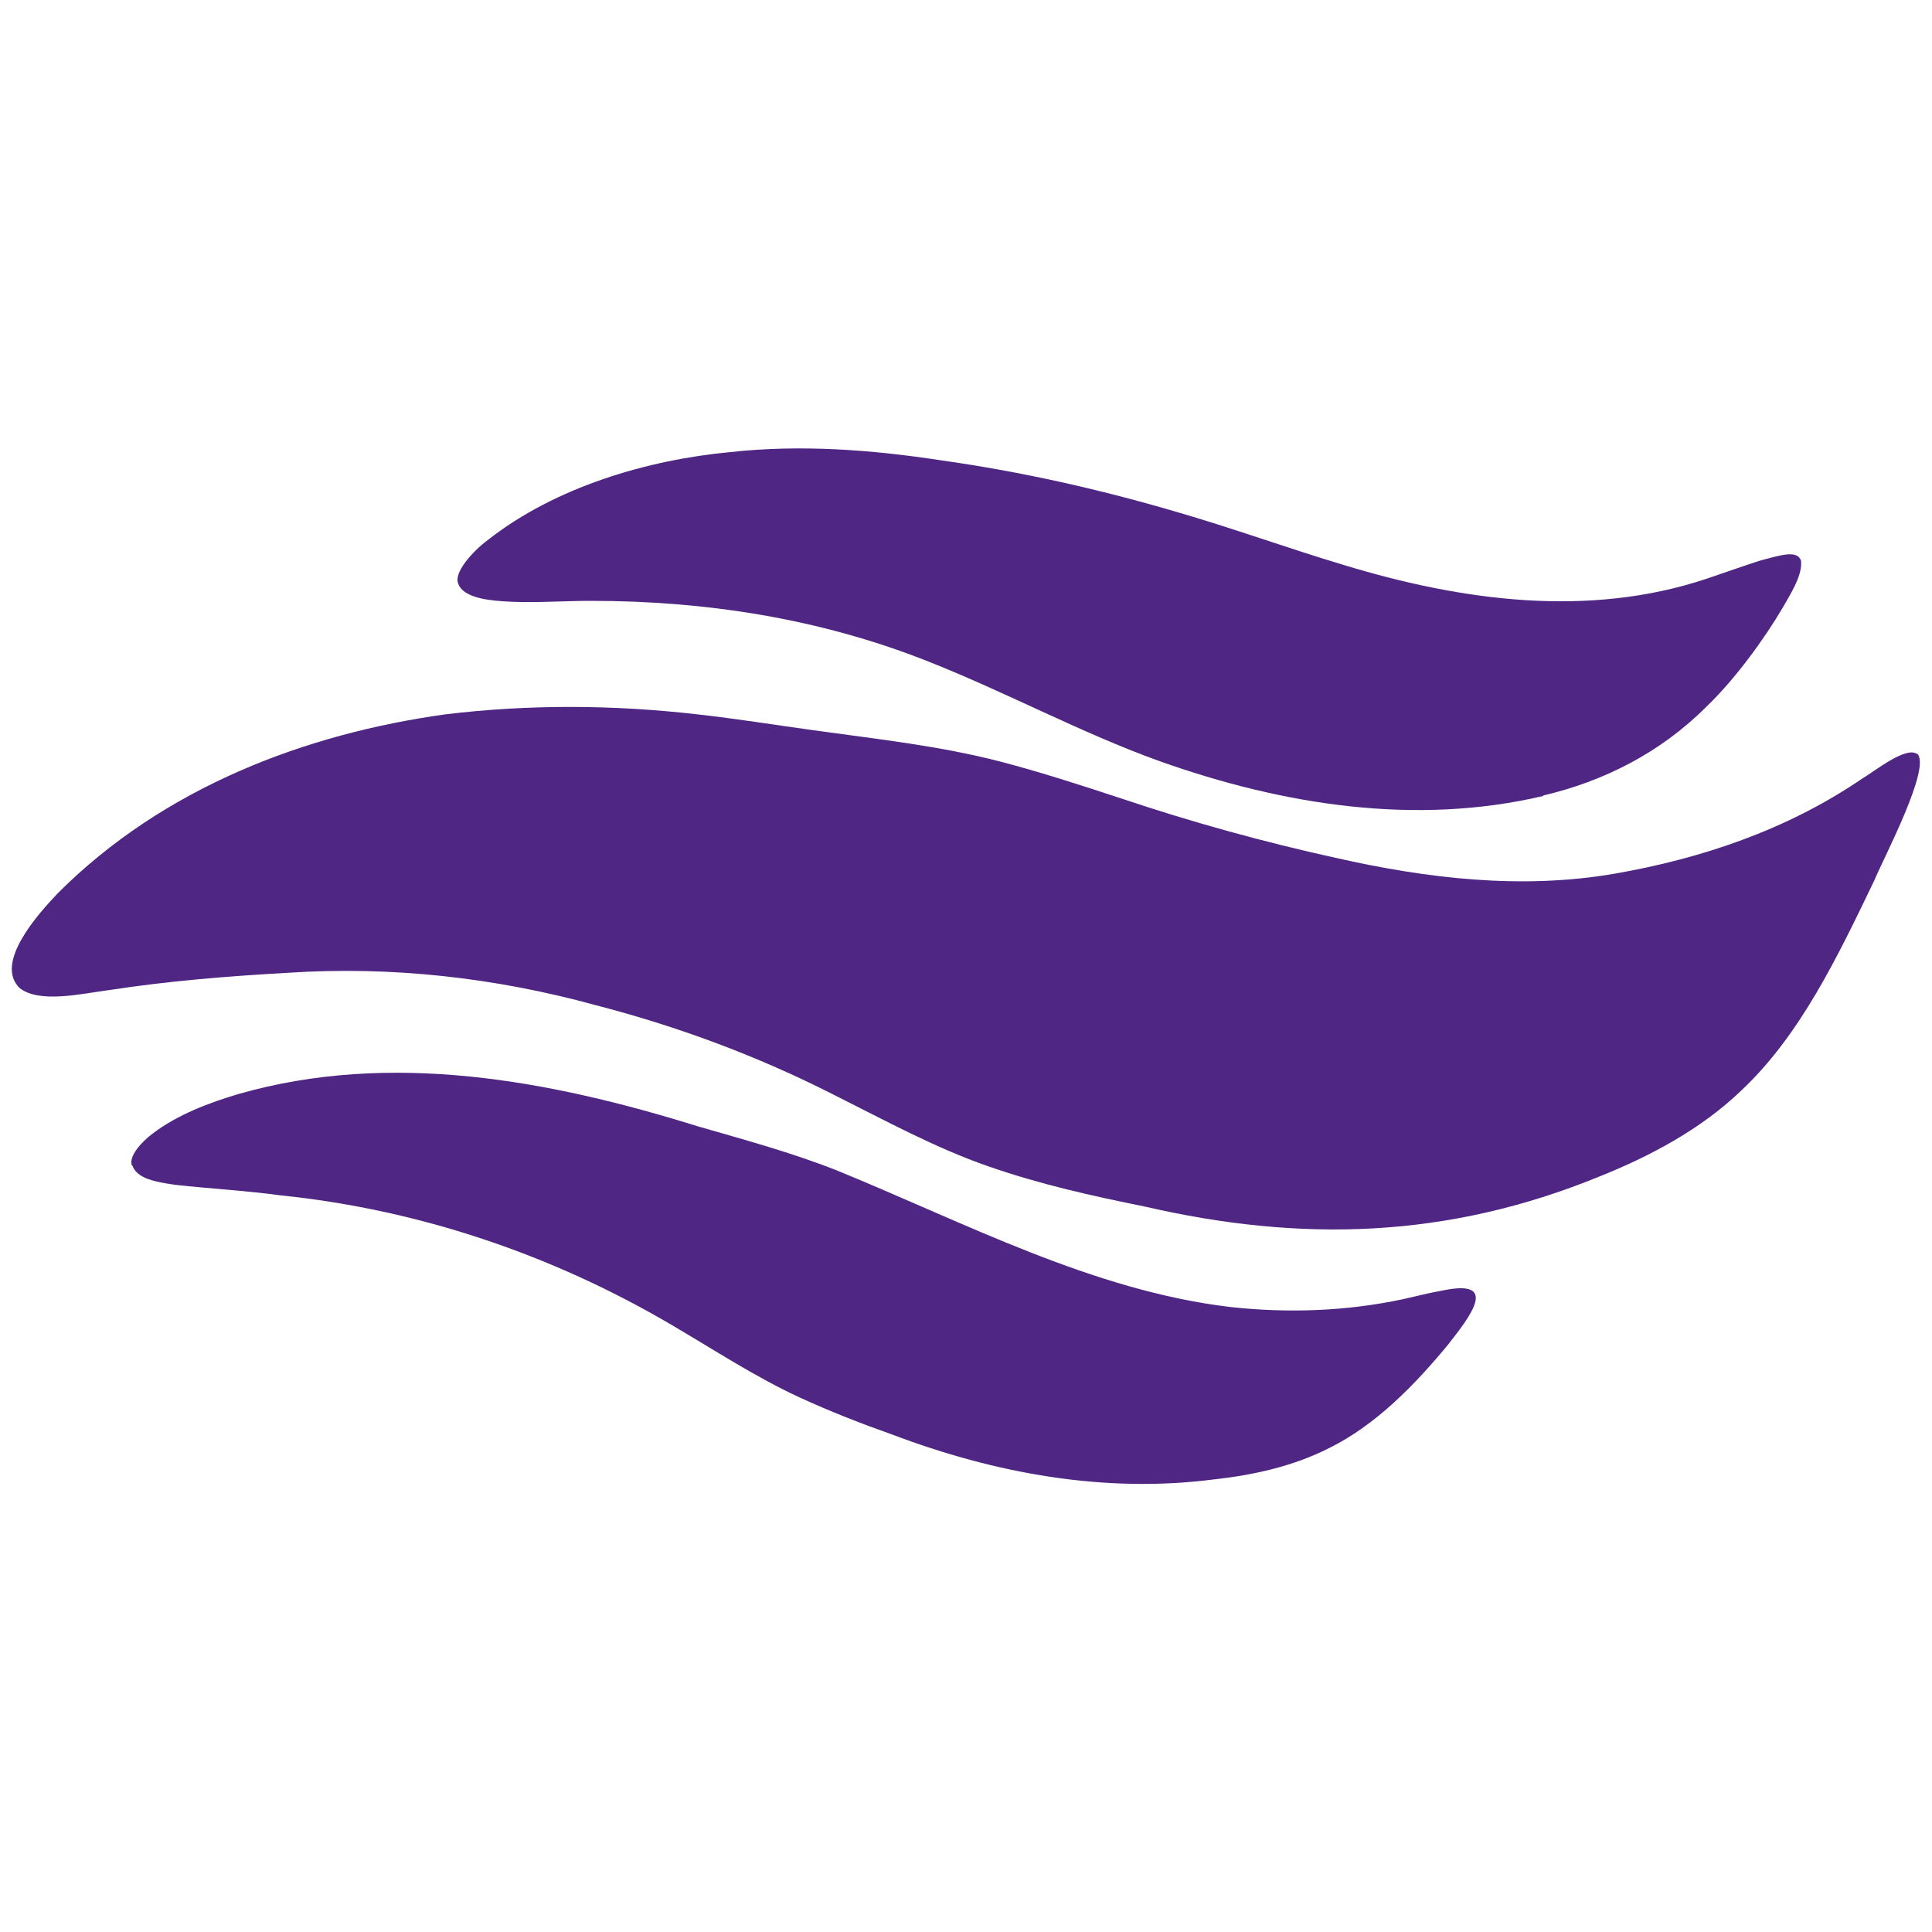
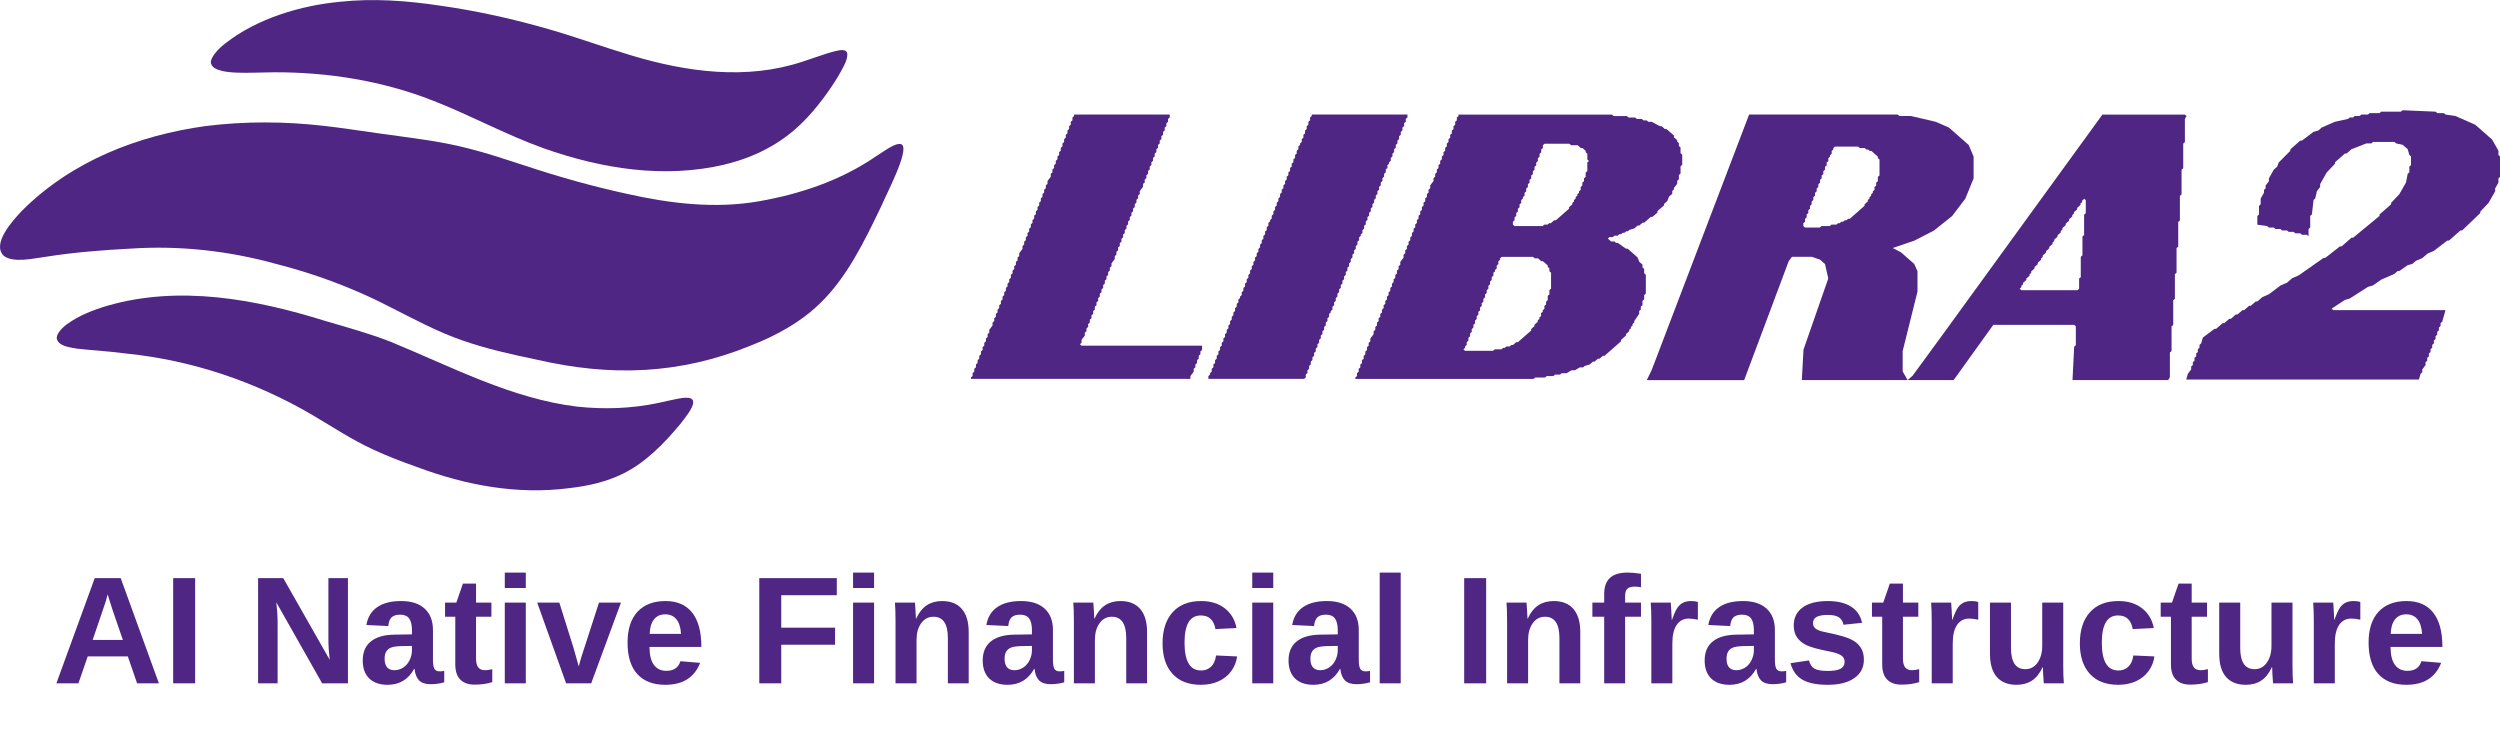
- <svg xmlns="http://www.w3.org/2000/svg" viewBox="0 0 40 40">
-   <rect width="40" height="40" fill="none" />
-   <path fill="#4f2683" d="M2.74 24.13c.1.28.49.34.88.4.73.08 1.47.12 2.2.22 2.82.29 5.59 1.21 8.1 2.69.87.51 1.72 1.07 2.63 1.49.63.29 1.27.54 1.92.77 2.14.81 4.4 1.22 6.66.93.82-.09 1.64-.27 2.39-.65.95-.47 1.75-1.28 2.46-2.14.47-.6 1.07-1.37-.12-1.12-.24.04-.55.12-.82.18-1.18.25-2.38.29-3.57.16-2.85-.34-5.48-1.74-8.15-2.83-.94-.37-1.9-.63-2.87-.91-3.08-.96-6.37-1.57-9.51-.67-.61.18-1.27.43-1.78.82-.23.17-.5.47-.43.66Z" />
-   <path fill="#4f2683" d="M39.69 15.61c-.23-.16-.84.33-1.15.52-1.56 1.06-3.33 1.65-5.12 1.96-1.92.33-3.87.1-5.77-.33-1.5-.33-2.98-.74-4.44-1.23-.82-.27-1.65-.54-2.49-.76-1.27-.33-2.58-.47-3.87-.65-.8-.11-1.6-.24-2.41-.33-1.74-.2-3.49-.21-5.22 0-2.88.4-5.82 1.5-8.02 3.7-.41.43-1.33 1.45-.79 1.97.42.32 1.29.11 1.84.04 1.23-.19 2.47-.29 3.72-.36 2.14-.14 4.28.1 6.36.67 1.7.44 3.35 1.05 4.94 1.86 1.06.53 2.1 1.1 3.2 1.48 1.06.37 2.14.61 3.23.83 3.25.75 6.28.66 9.41-.62 1.05-.42 2.11-.98 2.95-1.79 1.21-1.14 1.98-2.75 2.74-4.33.2-.48 1.2-2.37.89-2.64Z" />
-   <path fill="#4f2683" d="M31.95 16.47c1.24-.29 2.42-.88 3.37-1.83.6-.57 1.22-1.43 1.59-2.06.14-.25.39-.63.38-.92 0-.03 0-.07-.02-.09-.1-.17-.4-.08-.84.04-.31.1-.68.23-1.09.37-2.45.82-5.08.46-7.51-.28-1.17-.35-2.32-.77-3.5-1.11-1.6-.47-3.22-.83-4.85-1.06-1.44-.22-2.91-.33-4.36-.17-1.71.16-3.62.72-5.02 1.82-.31.23-.72.68-.61.91.05.14.21.24.47.3.18.04.4.06.66.07.52.02 1.08-.02 1.62-.02 2.35 0 4.71.36 6.94 1.24 1.63.64 3.19 1.49 4.83 2.08 2.56.91 5.3 1.34 7.94.72Z" />
+ <svg xmlns="http://www.w3.org/2000/svg" id="Layer_2" data-name="Layer 2" viewBox="0 0 450 133.35">
+   <defs>
+     <style>
+       .cls-1, .cls-2 {
+         fill: #4f2683;
+       }
+ 
+       .cls-2 {
+         font-family: Arial-BoldMT, Arial;
+         font-size: 27.51px;
+         font-weight: 700;
+       }
+     </style>
+   </defs>
+   <g id="Layer_1-2" data-name="Layer 1">
+     <g>
+       <g>
+         <path class="cls-1" d="M10.26,61.11c.43,1.15,2.02,1.39,3.62,1.65,3,.34,6.04.48,9.04.9,11.61,1.2,23.02,5,33.36,11.07,3.58,2.11,7.07,4.42,10.81,6.15,2.58,1.21,5.24,2.22,7.91,3.16,8.83,3.32,18.12,5.04,27.42,3.83,3.36-.38,6.75-1.11,9.84-2.67,3.92-1.96,7.19-5.27,10.15-8.82,1.95-2.48,4.41-5.63-.5-4.59-.97.18-2.25.49-3.36.73-4.84,1.03-9.79,1.2-14.68.67-11.74-1.41-22.58-7.16-33.55-11.67-3.87-1.51-7.84-2.59-11.8-3.76-12.66-3.94-26.21-6.45-39.15-2.74-2.52.74-5.21,1.78-7.34,3.36-.95.68-2.07,1.93-1.77,2.72h0Z" />
+         <path class="cls-1" d="M162.37,26.04c-.94-.65-3.46,1.36-4.72,2.12-6.41,4.38-13.72,6.79-21.08,8.08-7.9,1.37-15.95.4-23.77-1.36-6.16-1.34-12.26-3.06-18.28-5.06-3.4-1.1-6.78-2.24-10.23-3.11-5.24-1.36-10.63-1.92-15.94-2.68-3.3-.46-6.59-.98-9.91-1.36-7.16-.83-14.37-.87-21.49.03-11.86,1.64-23.94,6.17-33,15.24-1.69,1.78-5.49,5.96-3.27,8.11,1.74,1.34,5.32.46,7.57.17,5.08-.8,10.18-1.21,15.3-1.47,8.8-.59,17.62.4,26.17,2.76,6.99,1.79,13.81,4.31,20.33,7.67,4.34,2.19,8.63,4.53,13.19,6.1,4.35,1.52,8.82,2.51,13.29,3.44,13.38,3.1,25.84,2.72,38.74-2.57,4.34-1.72,8.67-4.02,12.17-7.39,4.97-4.71,8.16-11.32,11.28-17.84.83-1.99,4.94-9.75,3.65-10.87h0Z" />
+         <path class="cls-1" d="M130.53,29.58c5.09-1.21,9.98-3.61,13.89-7.52,2.45-2.37,5.01-5.89,6.54-8.48.56-1.04,1.59-2.6,1.56-3.79,0-.14-.03-.27-.09-.39-.4-.7-1.63-.34-3.45.18-1.27.39-2.81.97-4.5,1.51-10.08,3.36-20.9,1.89-30.92-1.14-4.83-1.44-9.56-3.18-14.39-4.58-6.57-1.92-13.26-3.41-19.99-4.36-5.95-.89-11.98-1.34-17.97-.69-7.05.66-14.9,2.98-20.66,7.49-1.28.96-2.96,2.79-2.53,3.73.2.57.87.98,1.95,1.23.74.17,1.66.27,2.71.31,2.14.08,4.46-.06,6.66-.07,9.67-.02,19.4,1.5,28.56,5.09,6.73,2.62,13.12,6.14,19.9,8.57,10.52,3.73,21.81,5.52,32.69,2.94" />
+       </g>
+       <g id="LIBRA2_combined" data-name="LIBRA2 combined">
+         <path class="cls-1" d="M296.42,68.42h17.53l8.02-21.42.59-.78h3.56l1.49.52.89.78.59,2.61-4.46,12.8-.3,5.48h27.33l7.13-9.93h14.56l.3.26v3.4l-.3.26-.3,6.01h17.23l.3-.52v-4.44l.3-.26v-4.44l.3-.26v-4.44l.3-.26v-4.44l.3-.26v-4.44l.3-.26v-4.44l.3-.26v-4.44l.3-.26v-4.44l.3-.26v-4.44l.3-.26v-4.18l.3-.52-.3-.26h-14.85l-28.82,39.7-5.35,7.31-.89.78-.89-1.57v-3.66l2.67-10.71v-3.66l-.59-1.31-2.38-2.09-1.49-.78,3.86-1.31,3.56-1.83,3.27-2.61,2.38-3.13,1.49-3.66v-3.92l-.89-2.09-3.56-3.13-2.38-1.04-4.46-1.04h-2.08l-.3-.26h-26.74l-17.53,45.97-.89,1.83ZM375.14,35.77l.3.26v2.35l-.3.26v3.66l-.3.26v3.4l-.3.26v3.66l-.3.26v1.83l-.3.26h-10.1l-.3-.26.3-.26v-.26l.3-.26v-.26l.59-.52v-.26l.59-.52v-.26l.3-.26v-.26l.59-.52v-.26l.59-.52v-.26l.59-.52v-.26l.3-.26v-.26l.59-.52v-.26l.59-.52v-.26l.59-.52v-.26l.3-.26v-.26l.59-.52v-.26l.59-.52v-.26l.3-.26v-.26l.59-.52v-.26l.59-.52v-.26l.59-.52v-.26l.3-.26v-.26l.59-.52v-.26l.59-.52v-.26l.3-.26v-.26l.3-.26ZM336.82,27.15l1.19,1.04v.26l.3.26v2.87l-.3.26v.78l-.3.26v.52l-.3.26v.52l-.3.26v.26l-.3.26v.26l-.3.26v.26l-.3.26v.26l-.59.52v.26l-2.67,2.35h-.3l-.3.26h-.3l-.3.26h-.3l-.3.26h-.3l-.3.26h-.89l-.3.26h-1.49l-.3.26h-2.67l-.3-.26v-.52l.3-.26v-.52l.3-.26v-.52l.3-.26v-.52l.3-.26v-.52l.3-.26v-.52l.3-.26v-.52l.3-.26v-.52l.3-.26v-.52l.3-.26v-.52l.3-.26v-.52l.3-.26v-.52l.3-.26v-.52l.3-.26v-.52l.3-.26v-.52l.3-.26v-.52l.3-.26v-.26l.3-.26v-.52l.3-.26v-.26l.3-.26h4.16l.3.26h.89l.3.26h.3l.3.26h.3Z" />
+         <path class="cls-1" d="M301.47,24.54l-1.49-1.31h-.3l-.59-.52h-.3l-1.49-.78h-.59l-.3-.26h-.59l-.3-.26h-.89l-.3-.26h-1.19l-.3-.26h-2.38l-.3-.26h-27.63v.26l-.3.26v.52l-.3.26v.52l-.3.26v.52l-.3.26v.52l-.3.26v.52l-.3.26v.52l-.3.26v.52l-.3.26v.52l-.3.26v.52l-.3.26v.52l-.3.26v.52l-.3.26v.52l-.3.26v.52l-.3.26v.52l-.3.26v.52l-.59.78v.52l-.3.26v.52l-.3.26v.52l-.3.26v.52l-.3.26v.52l-.3.26v.52l-.3.26v.52l-.3.26v.52l-.3.26v.52l-.3.26v.52l-.3.26v.52l-.3.26v.52l-.3.26v.52l-.3.26v.52l-.3.26v.52l-.3.26v.52l-.3.26v.52l-.59.78v.52l-.3.26v.52l-.3.26v.52l-.3.26v.52l-.3.26v.52l-.3.26v.52l-.3.26v.52l-.3.26v.52l-.3.26v.52l-.3.26v.52l-.3.26v.52l-.3.26v.52l-.3.26v.52l-.3.26v.52l-.3.26v.52l-.3.26v.52l-.3.26v.52l-.59.78v.52l-.3.26v.52l-.3.26v.52l-.3.26v.52l-.3.26v.52l-.3.26v.52l-.3.26v.52l-.3.26v.52l-.3.26v.52l-.3.26v.26h32.08l.3-.26h1.78l.3-.26h1.19l.3-.26h.89l.3-.26h.89l.89-.52h.59l.89-.52h.59l.3-.26.89-.26.59-.52h.3l.59-.52h.3l.59-.52h.3l2.97-2.61v-.26l.89-.78v-.26l.59-.52v-.26l.3-.26v-.26l.3-.26v-.26l.3-.26v-.26l.89-1.31v-.52l.3-.26v-.52l.3-.26v-.78l.3-.26v-.78l.3-.26v-3.4l-.3-.26v-.78l-.3-.26v-.52l-.59-.52-.3-.78-1.78-1.57h-.3l-1.49-1.04h-.3l-.3-.26h-.59l-.59-.52.3-.26h.59l.3-.26h.59l.3-.26h.3l.3-.26h.3l.3-.26h.3l.3-.26.89-.26.59-.52h.3l.59-.52h.3l1.19-1.04h.3l.89-.78v-.26l1.19-1.04v-.26l.59-.52.3-.78.59-.52v-.52l.3-.26v-.26l.59-.78v-.52l.3-.26v-.78l.3-.26v-1.31l.3-.26v-1.83l-.3-.26v-1.04l-.3-.26v-.52l-.3-.26v-.26l-.59-.52v-.26ZM277.7,47l.89.78v.26l.3.26v.52l.3.26v2.87l-.3.26v.78l-.3.26v.78l-.3.26v.52l-.3.26v.52l-.3.26v.26l-.3.26v.52l-.3.26v.26l-.3.26v.26l-.59.52v.26l-.59.52v.26l-2.38,2.09h-.3l-.59.52h-.3l-.3.26h-.59l-.3.26h-.3l-.3.26h-1.19l-.3.26h-5.05l-.3-.26.3-.26v-.26l.3-.26v-.52l.3-.26v-.52l.3-.26v-.52l.3-.26v-.52l.3-.26v-.52l.3-.26v-.52l.3-.26v-.52l.3-.26v-.52l.3-.26v-.52l.3-.26v-.52l.3-.26v-.52l.3-.26v-.52l.3-.26v-.52l.3-.26v-.52l.3-.26v-.52l.3-.26v-.52l.3-.26v-.52l.3-.26v-.26l.3-.26v-.52l.3-.26v-.52l.3-.26v-.26l.3-.26h5.64l.3.26h.59l.59.52h.3ZM284.83,26.63l.59.52v.26l.3.26v1.04l.3.26-.3.26v1.57l-.3.26v.78l-.3.26v.52l-.3.26v.52l-.3.26v.52l-.3.26v.26l-.3.26v.26l-.3.26v.26l-.3.26v.26l-.3.26v.26l-.59.52v.26l-2.38,2.09h-.3l-.59.52h-.3l-.3.26h-.59l-.3.26h-5.05l-.3-.26v-.52l.3-.26v-.52l.3-.26v-.52l.3-.26v-.52l.3-.26v-.52l.3-.26v-.52l.3-.26v-.26l.3-.26v-.52l.3-.26v-.52l.3-.26v-.52l.3-.26v-.52l.3-.26v-.52l.3-.26v-.52l.3-.26v-.52l.3-.26v-.52l.3-.26v-.52l.3-.26v-.52l.3-.26v-.52l.3-.26v-.52l.3-.26h4.46l.3.26h1.19l.59.52h.3Z" />
+         <path class="cls-1" d="M253.34,20.62h-17.23v.26l-.3.26v.52l-.3.26v.52l-.3.26v.52l-.3.26v.52l-.3.26v.52l-.3.26v.52l-.3.26v.26l-.3.26v.52l-.3.26v.52l-.3.26v.52l-.3.26v.52l-.3.26v.52l-.3.26v.52l-.3.26v.52l-.3.26v.52l-.3.26v.52l-.3.26v.52l-.3.26v.52l-.3.26v.52l-.3.26v.52l-.3.26v.52l-.3.26v.52l-.3.26v.52l-.3.26v.52l-.3.26v.26l-.3.26v.52l-.3.26v.52l-.3.26v.52l-.3.26v.52l-.3.26v.52l-.3.26v.52l-.3.26v.52l-.3.26v.52l-.3.26v.52l-.3.26v.52l-.3.26v.52l-.3.26v.52l-.3.26v.52l-.3.26v.52l-.3.26v.52l-.3.26v.52l-.3.26v.52l-.3.26v.26l-.3.26v.52l-.3.26v.52l-.3.26v.52l-.3.26v.52l-.3.26v.52l-.3.26v.52l-.3.26v.52l-.3.26v.52l-.3.26v.52l-.3.26v.52l-.3.26v.52l-.3.26v.52l-.3.26v.52l-.3.26v.52l-.3.26v.52l-.3.26v.52l-.3.26v.52l-.3.26v.26l-.3.26v.52h17.23l.3-.26v-.52l.3-.26v-.52l.3-.26v-.52l.3-.26v-.52l.3-.26v-.52l.3-.26v-.52l.3-.26v-.52l.3-.26v-.52l.3-.26v-.52l.3-.26v-.52l.3-.26v-.52l.3-.26v-.52l.3-.26v-.52l.3-.26v-.52l.3-.26v-.52l.3-.26v-.26l.3-.26v-.52l.3-.26v-.52l.3-.26v-.52l.3-.26v-.52l.3-.26v-.52l.3-.26v-.52l.3-.26v-.52l.3-.26v-.52l.3-.26v-.52l.3-.26v-.52l.3-.26v-.52l.3-.26v-.52l.3-.26v-.52l.3-.26v-.52l.3-.26v-.52l.3-.26v-.52l.3-.26v-.52l.3-.26v-.26l.3-.26v-.52l.3-.26v-.52l.3-.26v-.52l.3-.26v-.52l.3-.26v-.52l.3-.26v-.52l.3-.26v-.52l.3-.26v-.52l.3-.26v-.52l.3-.26v-.52l.3-.26v-.52l.3-.26v-.52l.3-.26v-.52l.3-.26v-.52l.3-.26v-.52l.3-.26v-.52l.3-.26v-.26l.3-.26v-.52l.3-.26v-.52l.3-.26v-.52l.3-.26v-.52l.3-.26v-.52l.3-.26v-.52l.3-.26v-.52l.3-.26v-.52l.3-.26v-.52l.3-.26v-.52l.3-.26v-.52Z" />
+         <path class="cls-1" d="M193.34,20.62v.26l-.3.26v.52l-.3.26v.52l-.3.26v.52l-.3.26v.52l-.3.26v.52l-.3.26v.52l-.3.26v.52l-.3.26v.52l-.3.26v.52l-.3.26v.52l-.3.26v.52l-.3.26v.52l-.3.26v.52l-.3.26v.52l-.59.78v.52l-.3.26v.52l-.3.26v.52l-.3.26v.52l-.3.26v.52l-.3.26v.52l-.3.26v.52l-.3.26v.52l-.3.26v.52l-.3.26v.52l-.3.26v.52l-.3.26v.52l-.3.26v.52l-.3.26v.52l-.3.26v.52l-.3.26v.52l-.59.78v.52l-.3.26v.52l-.3.26v.52l-.3.26v.52l-.3.26v.52l-.3.26v.52l-.3.26v.52l-.3.26v.52l-.3.26v.52l-.3.26v.52l-.3.26v.52l-.3.26v.52l-.3.26v.52l-.3.26v.52l-.3.26v.52l-.3.26v.52l-.3.26v.52l-.59.78v.52l-.3.26v.52l-.3.26v.52l-.3.26v.52l-.3.26v.52l-.3.26v.52l-.3.26v.52l-.3.26v.52l-.3.26v.52l-.3.26v.52l-.3.26v.52l-.3.26v.26h39.51v-.52l.59-.78v-.52l.3-.26v-.52l.3-.26v-.52l.3-.26v-.52l.3-.26v-.52l.3-.26v-.78h-21.69l-.3-.26.3-.26v-.52l.59-.78v-.52l.3-.26v-.52l.3-.26v-.52l.3-.26v-.52l.3-.26v-.52l.3-.26v-.52l.3-.26v-.52l.3-.26v-.52l.3-.26v-.52l.3-.26v-.52l.3-.26v-.52l.3-.26v-.52l.3-.26v-.52l.3-.26v-.52l.3-.26v-.52l.3-.26v-.52l.3-.26v-.52l.59-.78v-.52l.3-.26v-.52l.3-.26v-.52l.3-.26v-.52l.3-.26v-.52l.3-.26v-.52l.3-.26v-.52l.3-.26v-.52l.3-.26v-.52l.3-.26v-.52l.3-.26v-.52l.3-.26v-.52l.3-.26v-.52l.3-.26v-.52l.3-.26v-.52l.3-.26v-.52l.59-.78v-.52l.3-.26v-.52l.3-.26v-.52l.3-.26v-.52l.3-.26v-.52l.3-.26v-.52l.3-.26v-.52l.3-.26v-.52l.3-.26v-.52l.3-.26v-.52l.3-.26v-.52l.3-.26v-.52l.3-.26v-.52l.3-.26v-.52l.3-.26v-.52l.3-.26v-.52l.3-.26v-.52h-17.23Z" />
+         <path class="cls-1" d="M448.51,25.06l-2.97-2.61-3.56-1.57-1.78-.26-.3-.26h-1.19l-.3-.26-5.94-.26-.3.26h-3.56l-.3.26h-1.78l-.3.26h-1.19l-.3.26h-.89l-.3.26h-.59l-.3.26-2.38.52-2.38,1.04-.59.52-.89.26-2.08,1.57h-.3l-1.78,1.57v.26l-2.08,2.09-.3.78-.59.52-.89,1.57v.52l-.59.78v.52l-.3.26v.52l-.59,1.04v1.04l-.3.26v1.57l-.3.26v1.57l1.78.26.3.26h.89l.3.26h.89l.3.26h.89l.3.26h.89l.3.26h.89l.3.26h.89l.3.26v-1.31l.3-.26v-2.09l.3-.26.3-2.61.3-.26.3-1.31.59-.78v-.52l1.19-2.09,1.49-1.57v-.26l1.78-1.57h.3l.89-.78,2.67-1.04h.89l.3-.26h3.86l.3.26,1.19.26.89.78.3,1.04.3.26v1.57l-.3.26v1.04l-.3.26-.3,1.57-1.19,2.09-1.49,1.57v.26l-2.08,1.83v.26l-4.75,3.92h-.3l-1.78,1.57h-.3l-2.67,2.09h-.3l-4.46,3.13-1.19.52-.89.78-1.19.52-2.08,1.57-1.19.52-.89.78h-.3l-.89.78h-.3l-.89.78h-.3l-.89.78h-.3l-.89.78h-.3l-.89.78h-.3l-1.19,1.04h-.3l-2.08,1.57-.3,1.04-.3.26v.52l-.3.26v.52l-.3.26v.52l-.3.26v.52l-.3.26v.52l-.3.26v.52l-.59.78-.3,1.04h41.89l.3-1.04.3-.26v-.52l.59-.78v-.52l.3-.26v-.52l.3-.26v-.52l.3-.26v-.52l.3-.26v-.52l.3-.26v-.52l.3-.26v-.52l.3-.26v-.52l.3-.26v-.52l.3-.26v-.52l.3-.26.59-2.09h-20.2l-.3-.26,2.38-1.57.89-.26,3.27-2.09.89-.26,1.49-1.04,2.38-1.04.59-.52h.3l1.49-1.04.89-.26.59-.52,1.19-.52.89-.78,1.19-.52,2.38-1.83h.3l2.08-1.83h.3l3.27-3.13v-.26l1.49-1.57,1.19-2.09v-.52l.59-1.04v-.78l.3-.26v-3.66l-.3-.26v-.78l-1.19-2.09Z" />
+       </g>
+     </g>
+     <text class="cls-2" transform="translate(9.46 123)">
+       <tspan x="0" y="0">AI Native Financial Infrastructure</tspan>
+     </text>
+   </g>
</svg>
